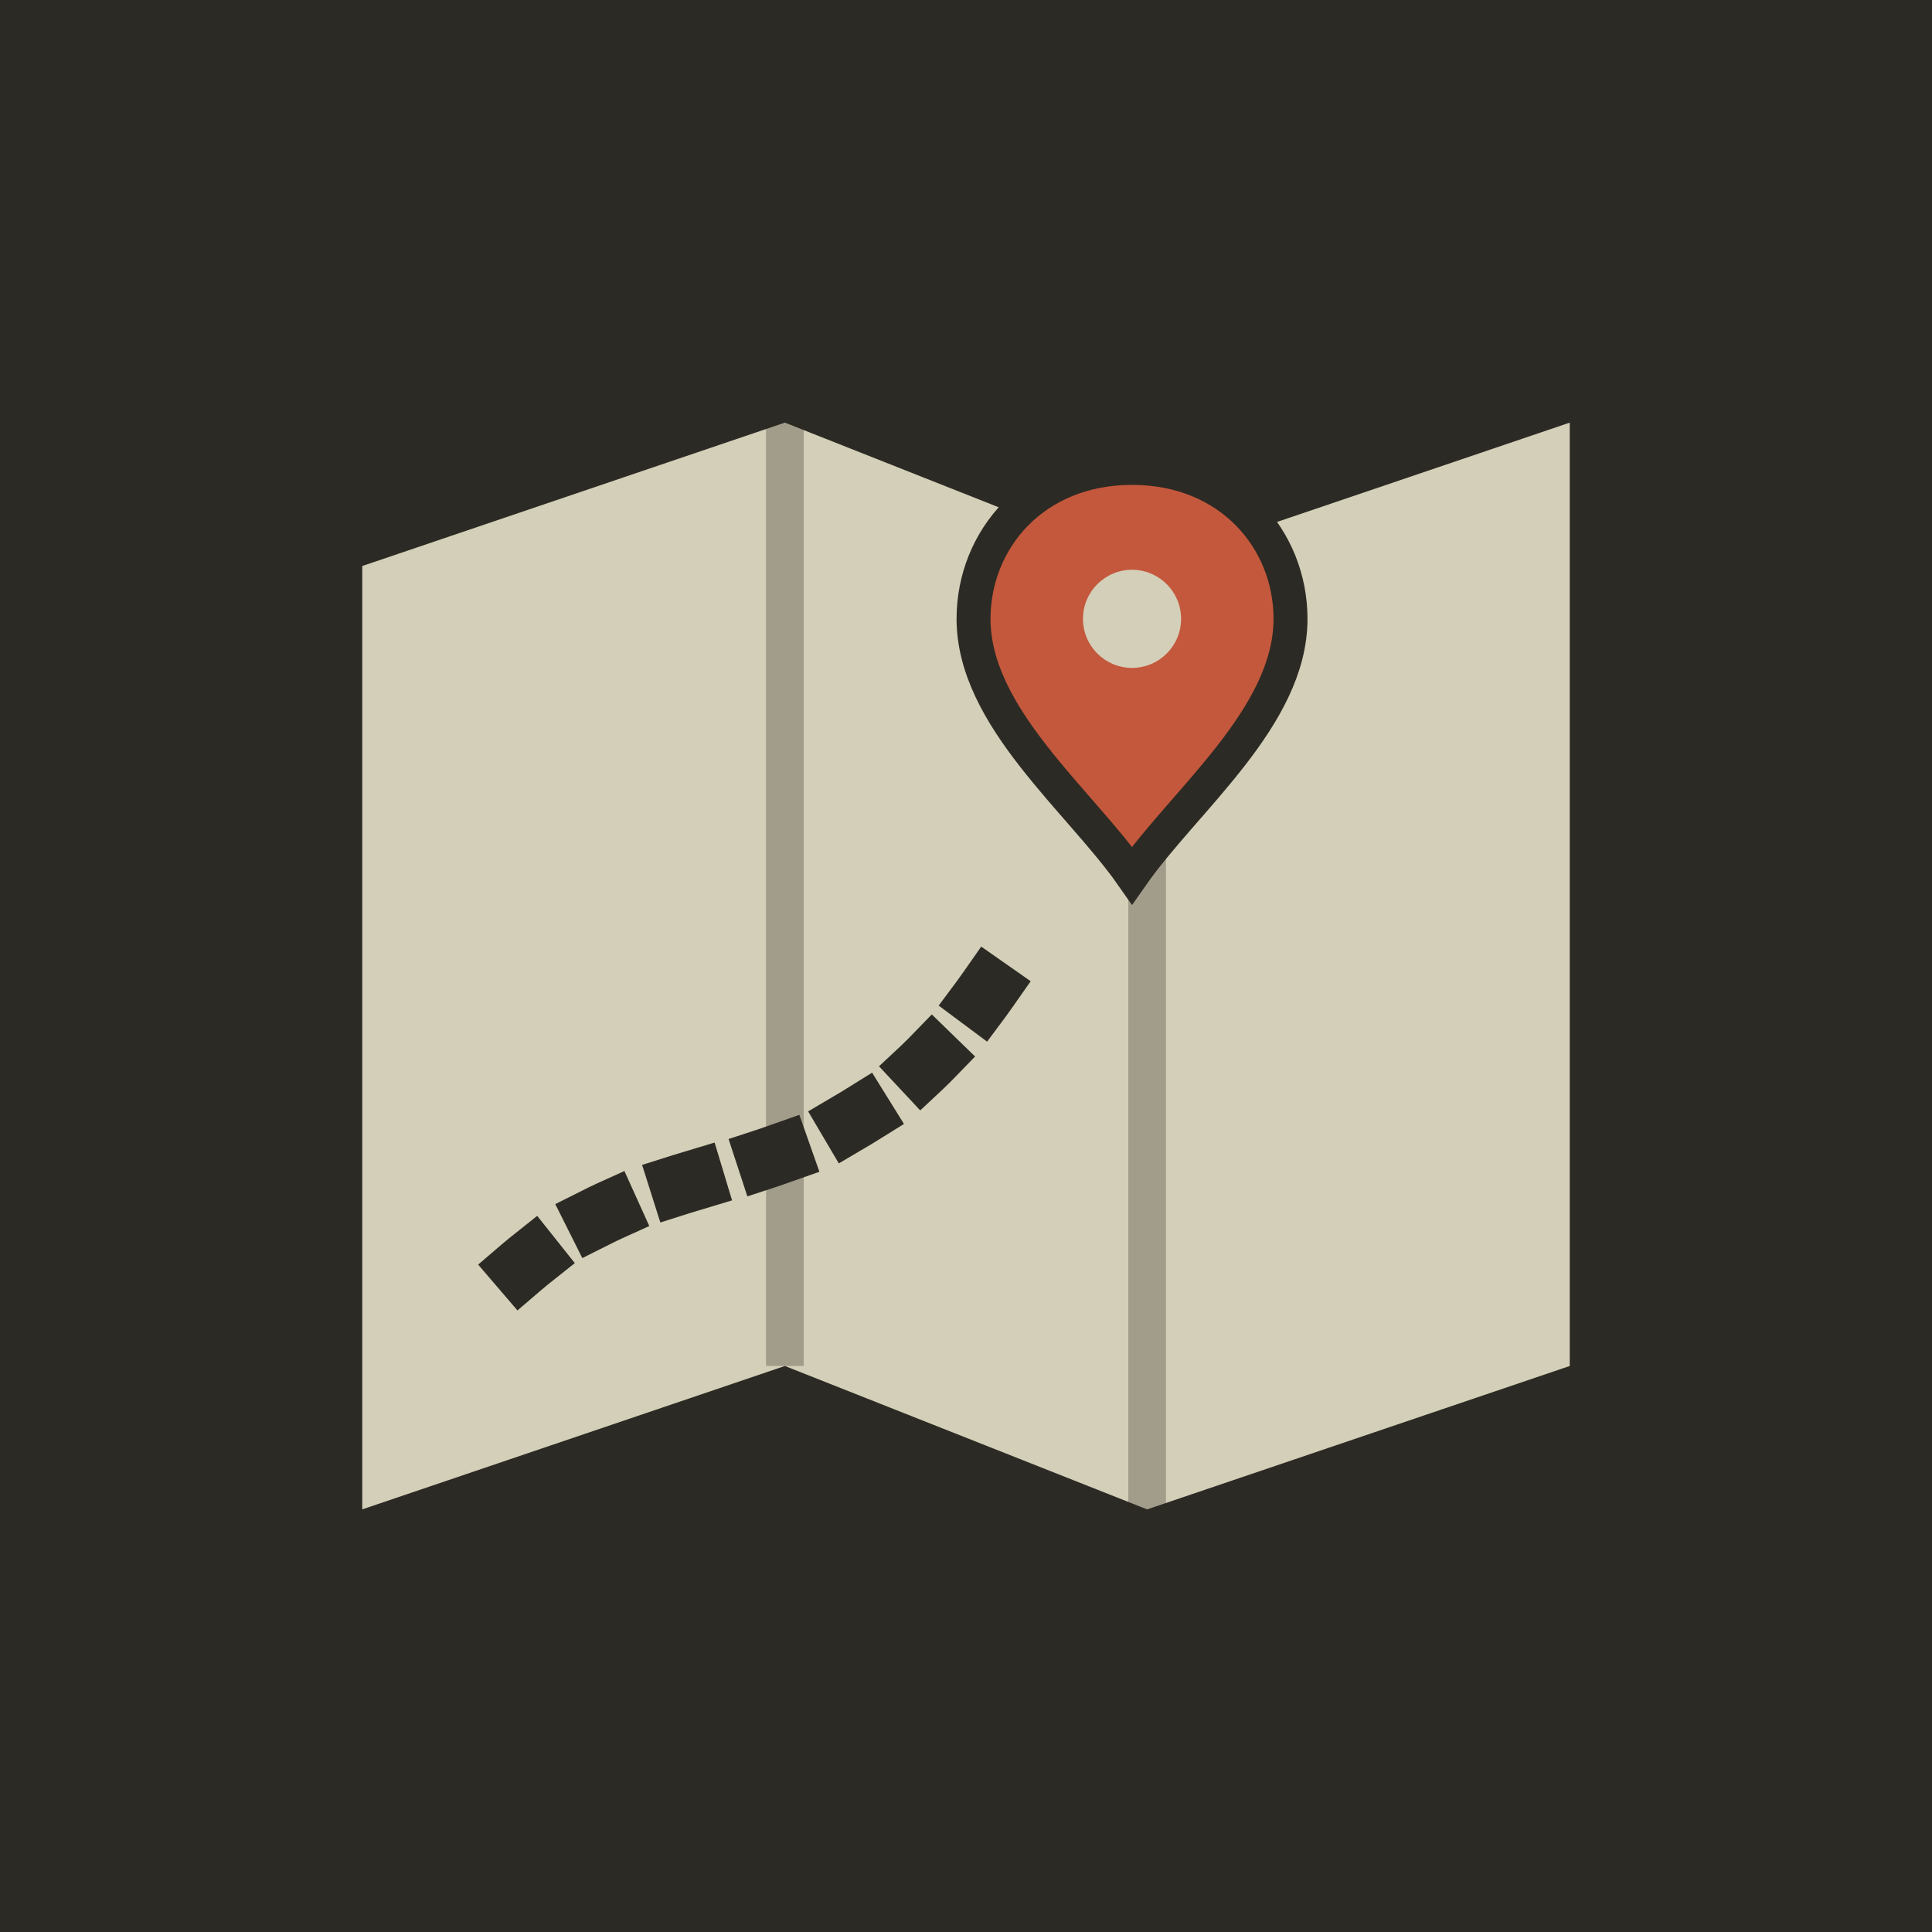
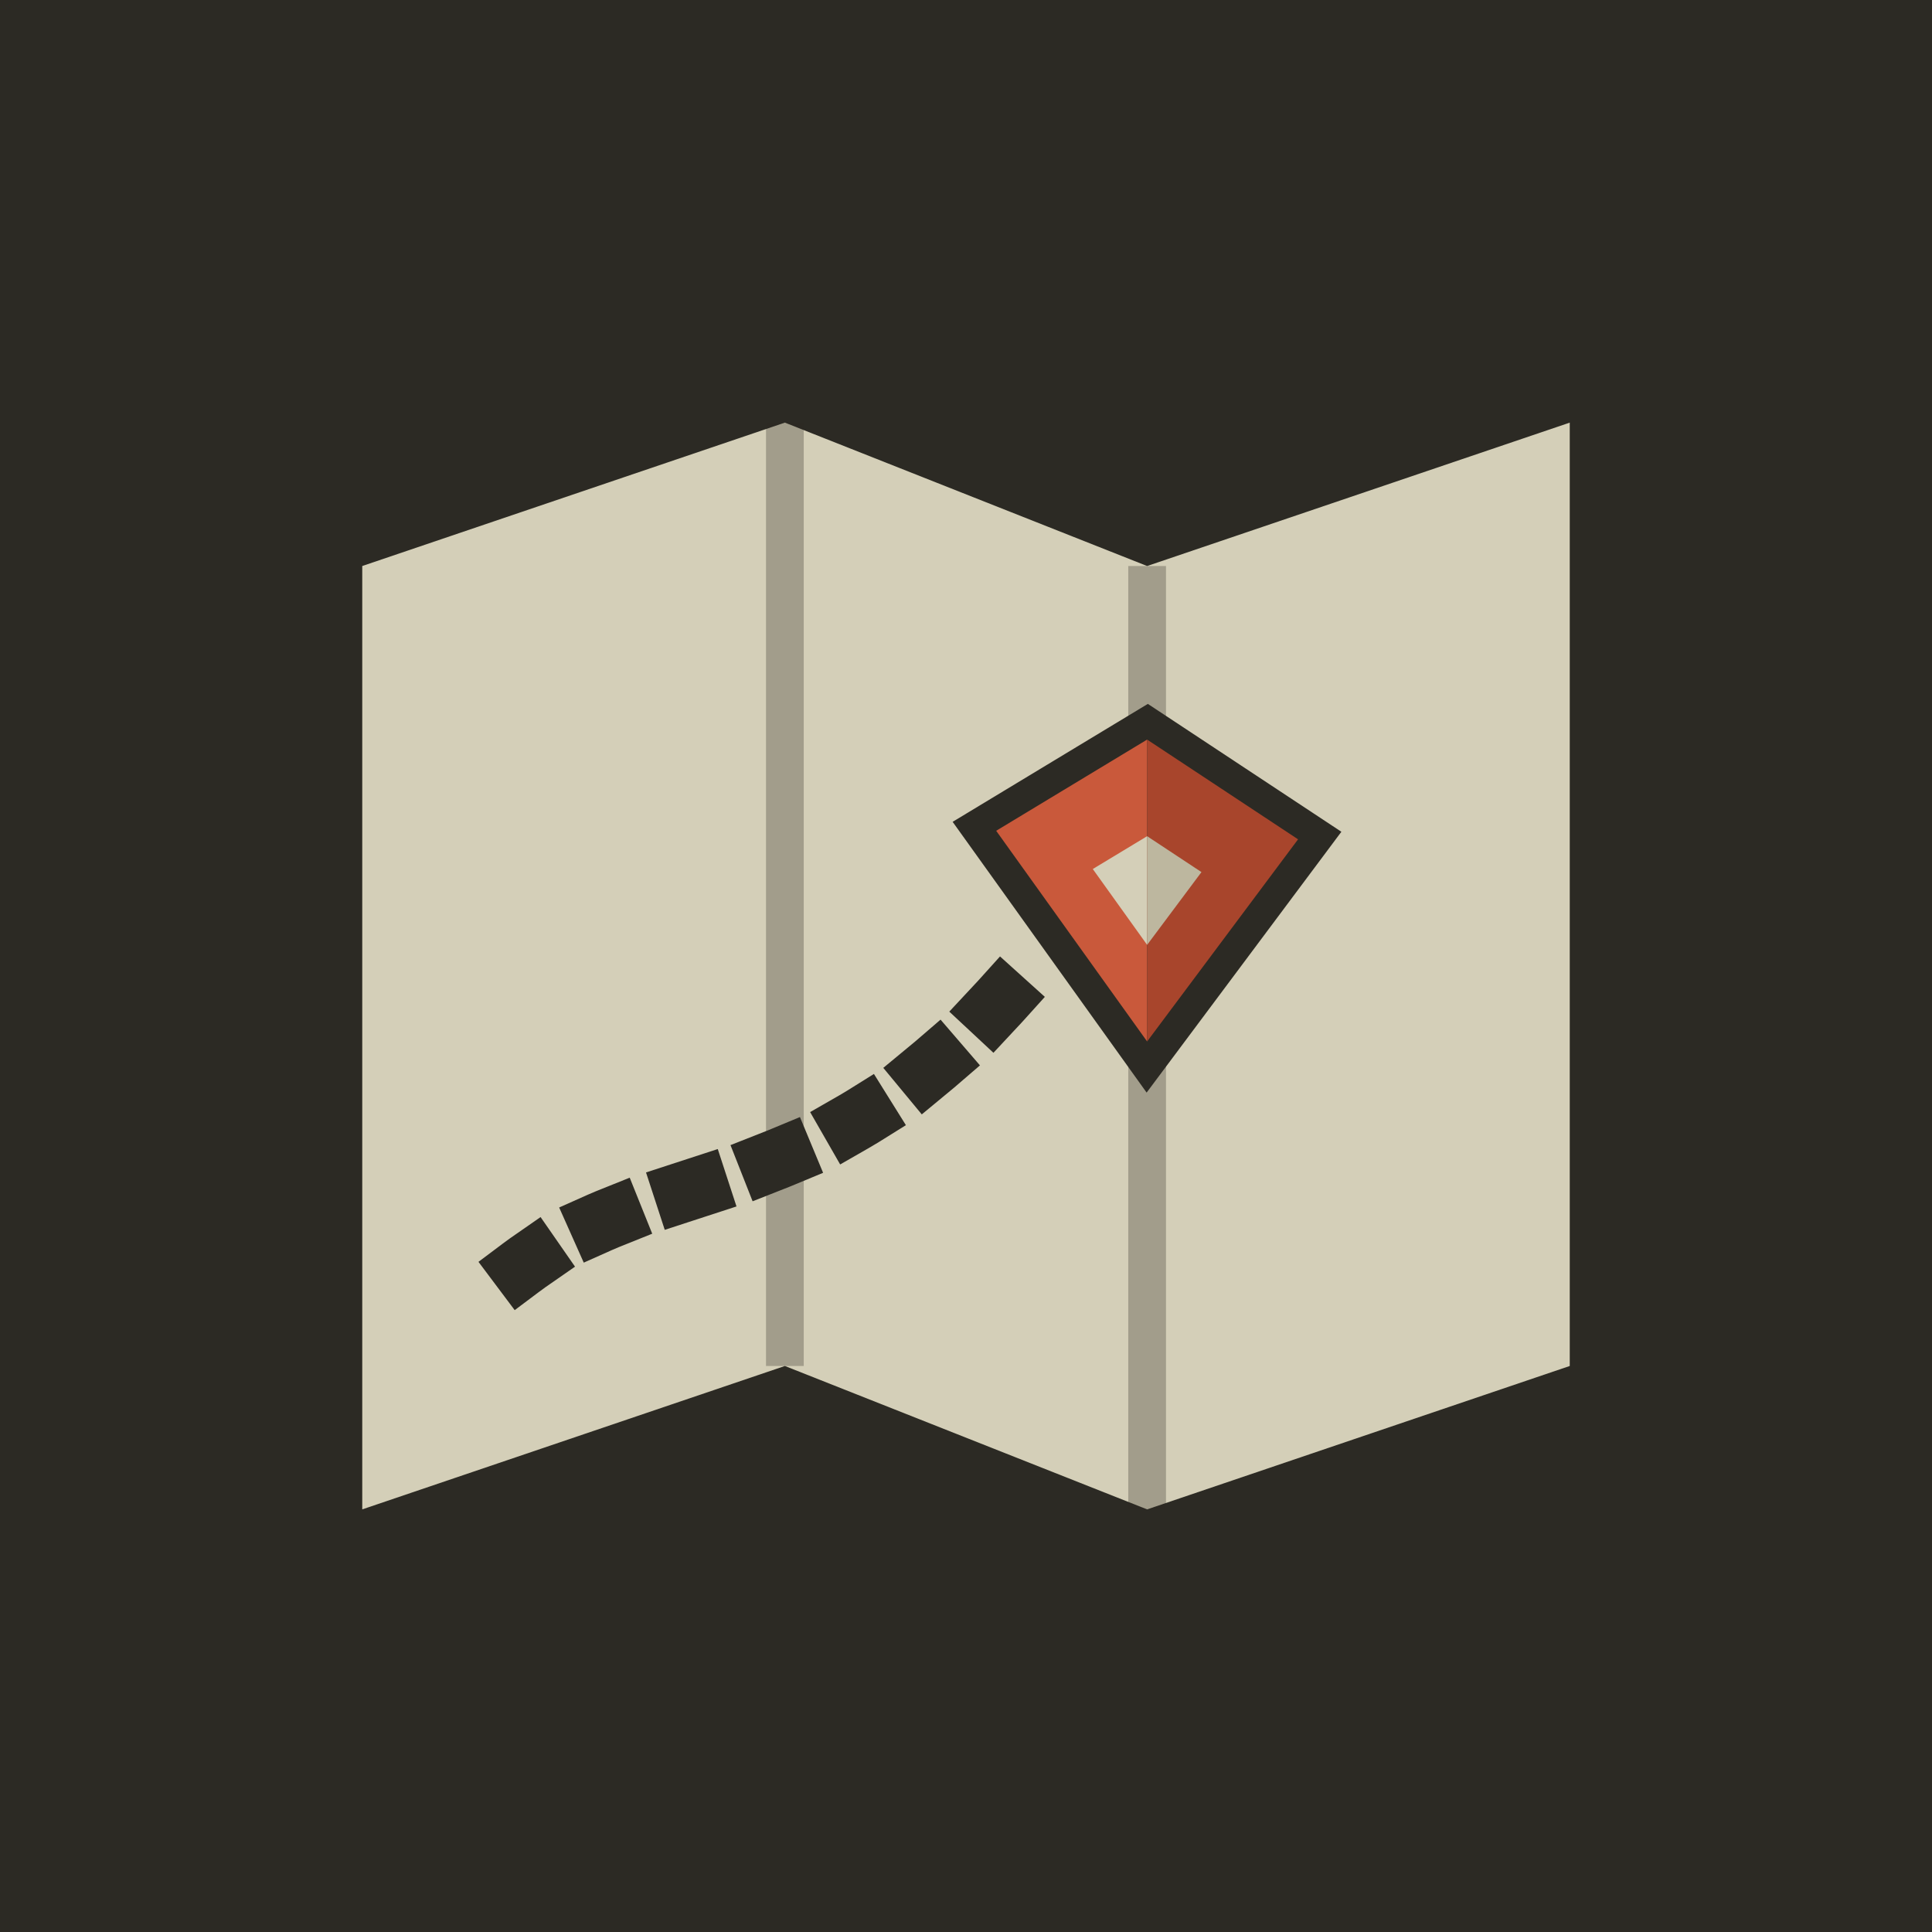
<svg xmlns="http://www.w3.org/2000/svg" viewBox="0 0 512 512">
  <rect width="512" height="512" fill="#2c2a24" />
  <path d="M96 150 L208 112 L304 150 L416 112 V362 L304 400 L208 362 L96 400 Z" fill="#d4cfb8" />
-   <path d="M208 112 V362 M304 150 V400" stroke="#2c2a24" stroke-opacity=".3" stroke-width="10" />
-   <path d="M138 336 C 180 300, 220 322, 262 262" fill="none" stroke="#2c2a24" stroke-width="16" stroke-dasharray="4 20" stroke-linecap="square" />
-   <g transform="translate(300 232)">
-     <path d="M0 0 C-26 0 -42 19 -42 40 C-42 66 -14 88 0 108 C14 88 42 66 42 40 C42 19 26 0 0 0Z" transform="translate(0 -108)" fill="#c4583c" stroke="#2c2a24" stroke-width="9" />
-     <circle cx="0" cy="-68" r="13" fill="#d4cfb8" />
-   </g>
+   <path d="M208 112 V362" stroke="#2c2a24" stroke-opacity=".3" stroke-width="10" />
+   <path d="M304 150 V190 M304 282 V400" stroke="#2c2a24" stroke-opacity=".3" stroke-width="10" />
+   <path d="M138 336 C 178 306, 222 322, 278 250" fill="none" stroke="#2c2a24" stroke-width="16" stroke-dasharray="4 20" stroke-linecap="square" />
+   <path d="M304 196 L344 222.429 L304 276 L264 220.167 Z" fill="#2c2a24" stroke="#2c2a24" stroke-width="16" stroke-linejoin="miter" />
+   <path d="M304 196 L304 276 L264 220.167 Z" fill="#c9593b" />
+   <path d="M304 196 L344 222.429 L304 276 Z" fill="#a8452c" />
+   <path d="M304 221.6 L304 250.4 L289.6 230.3 Z" fill="#d4cfb8" />
+   <path d="M304 221.6 L318.4 231.114 L304 250.4 Z" fill="#bdb79f" />
</svg>
